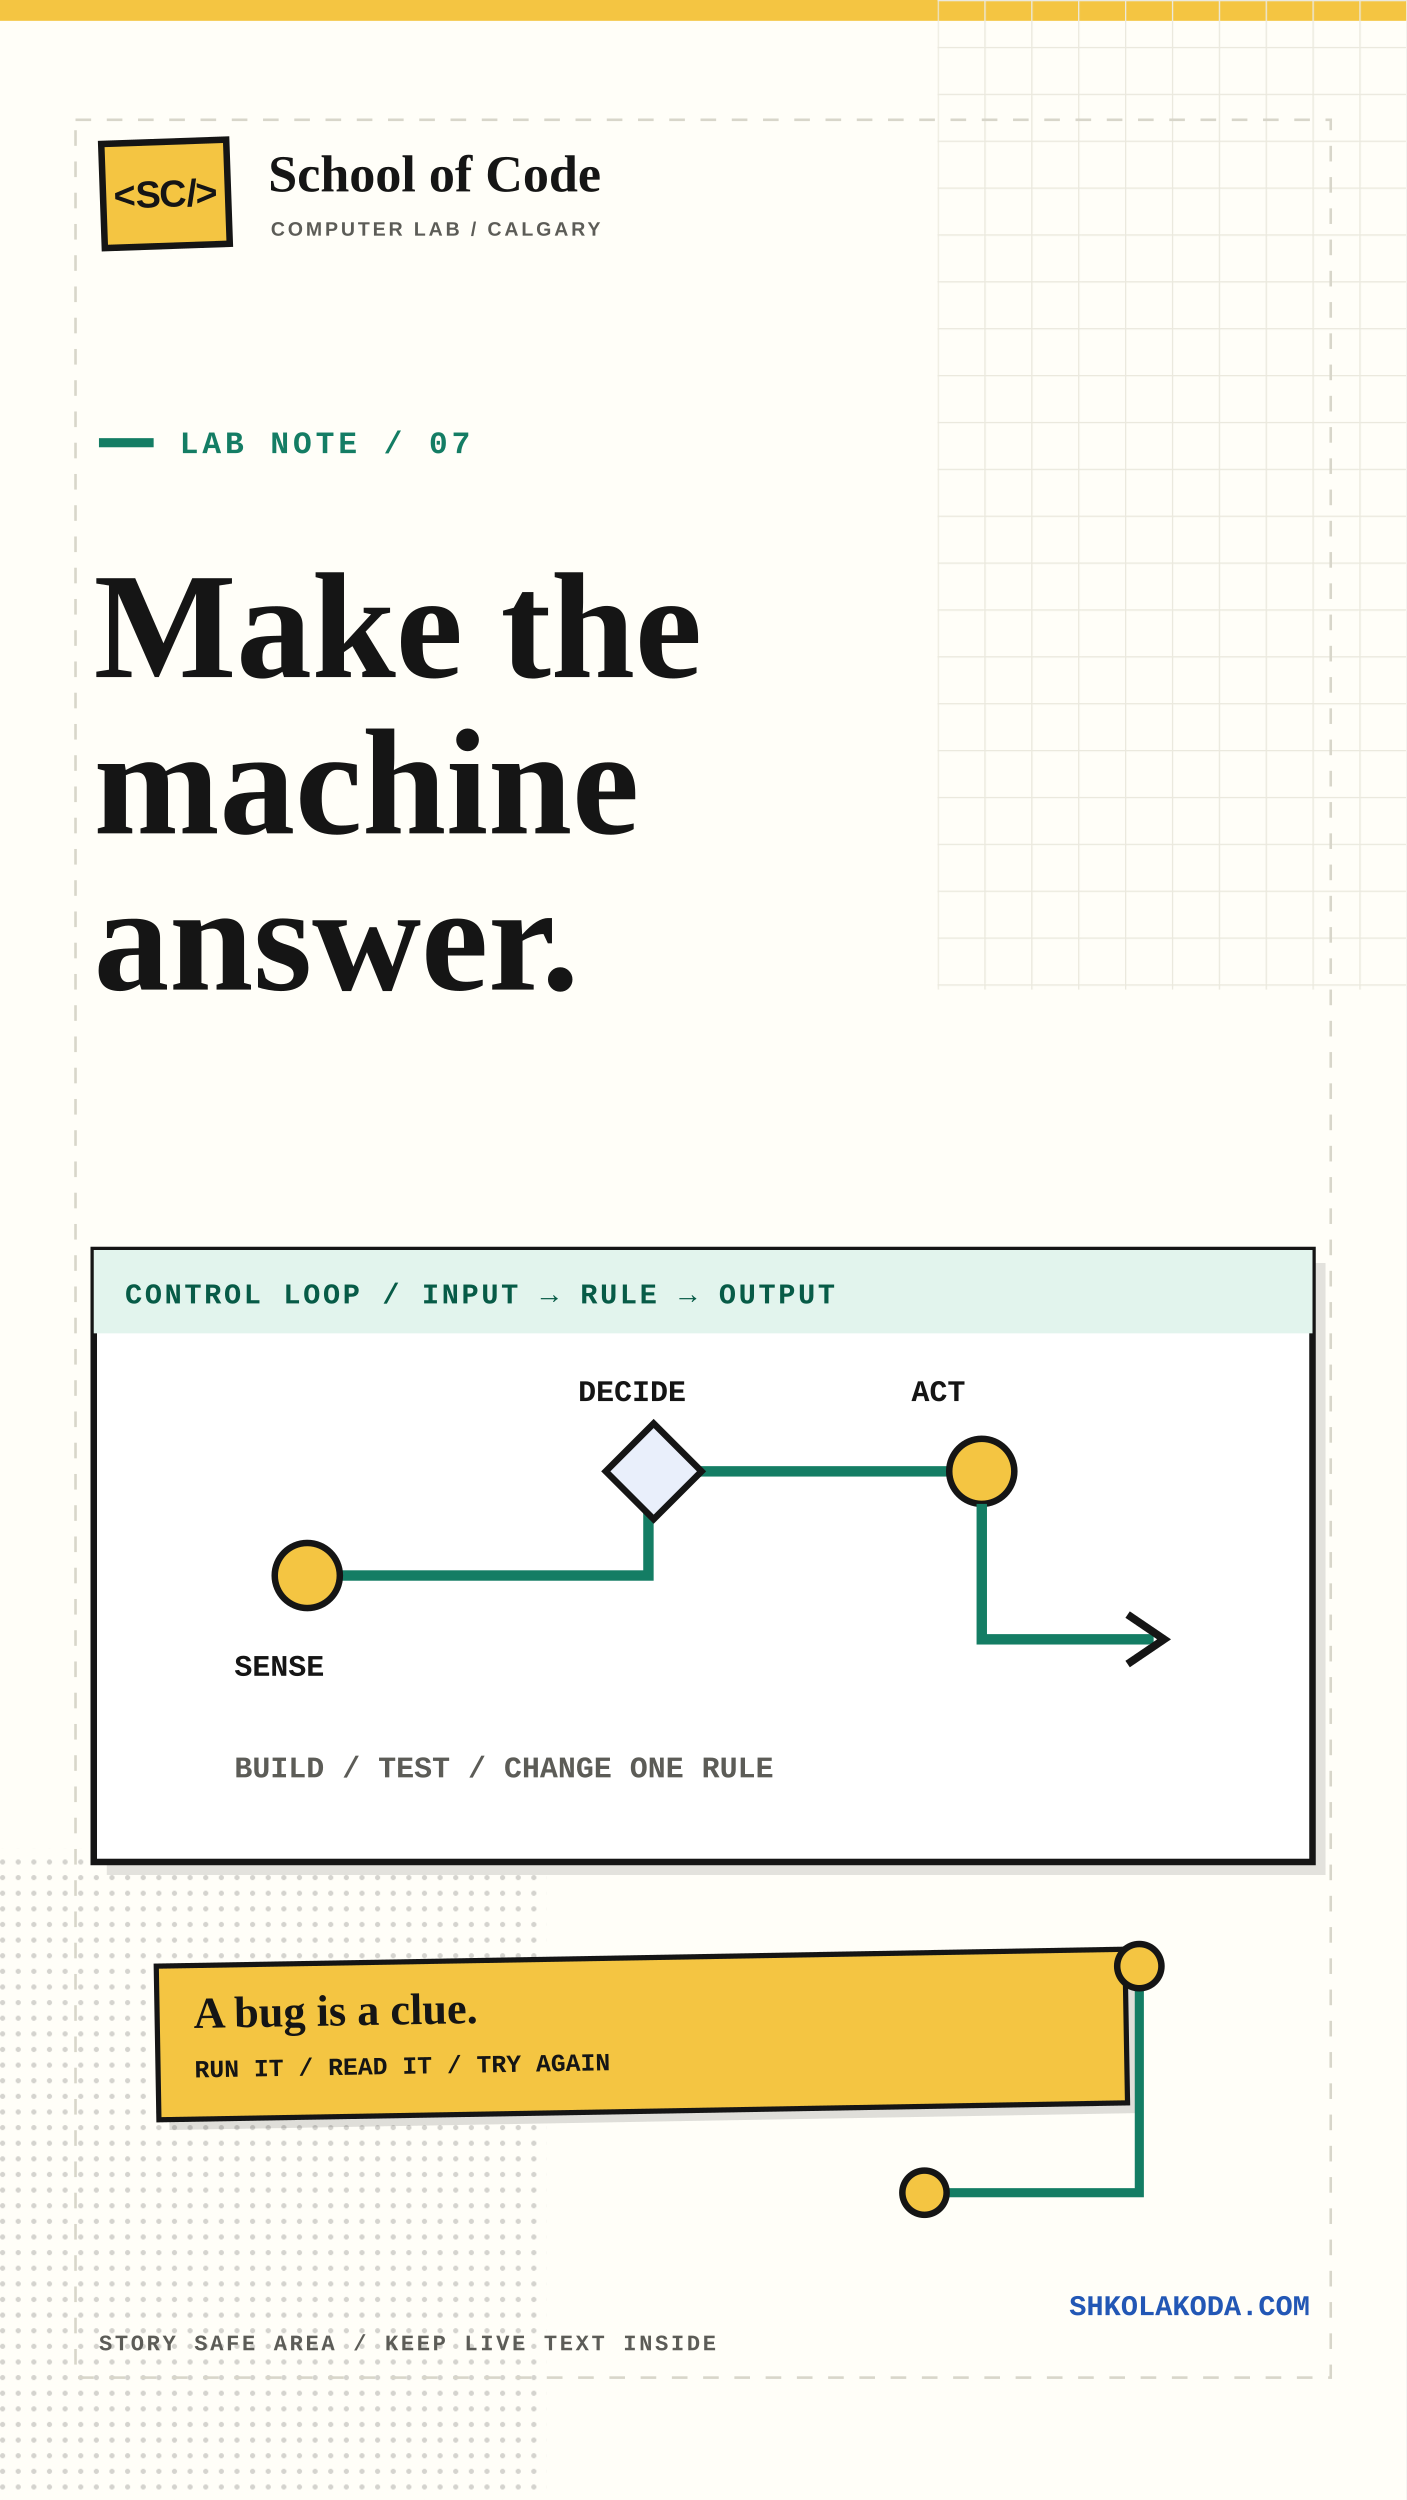
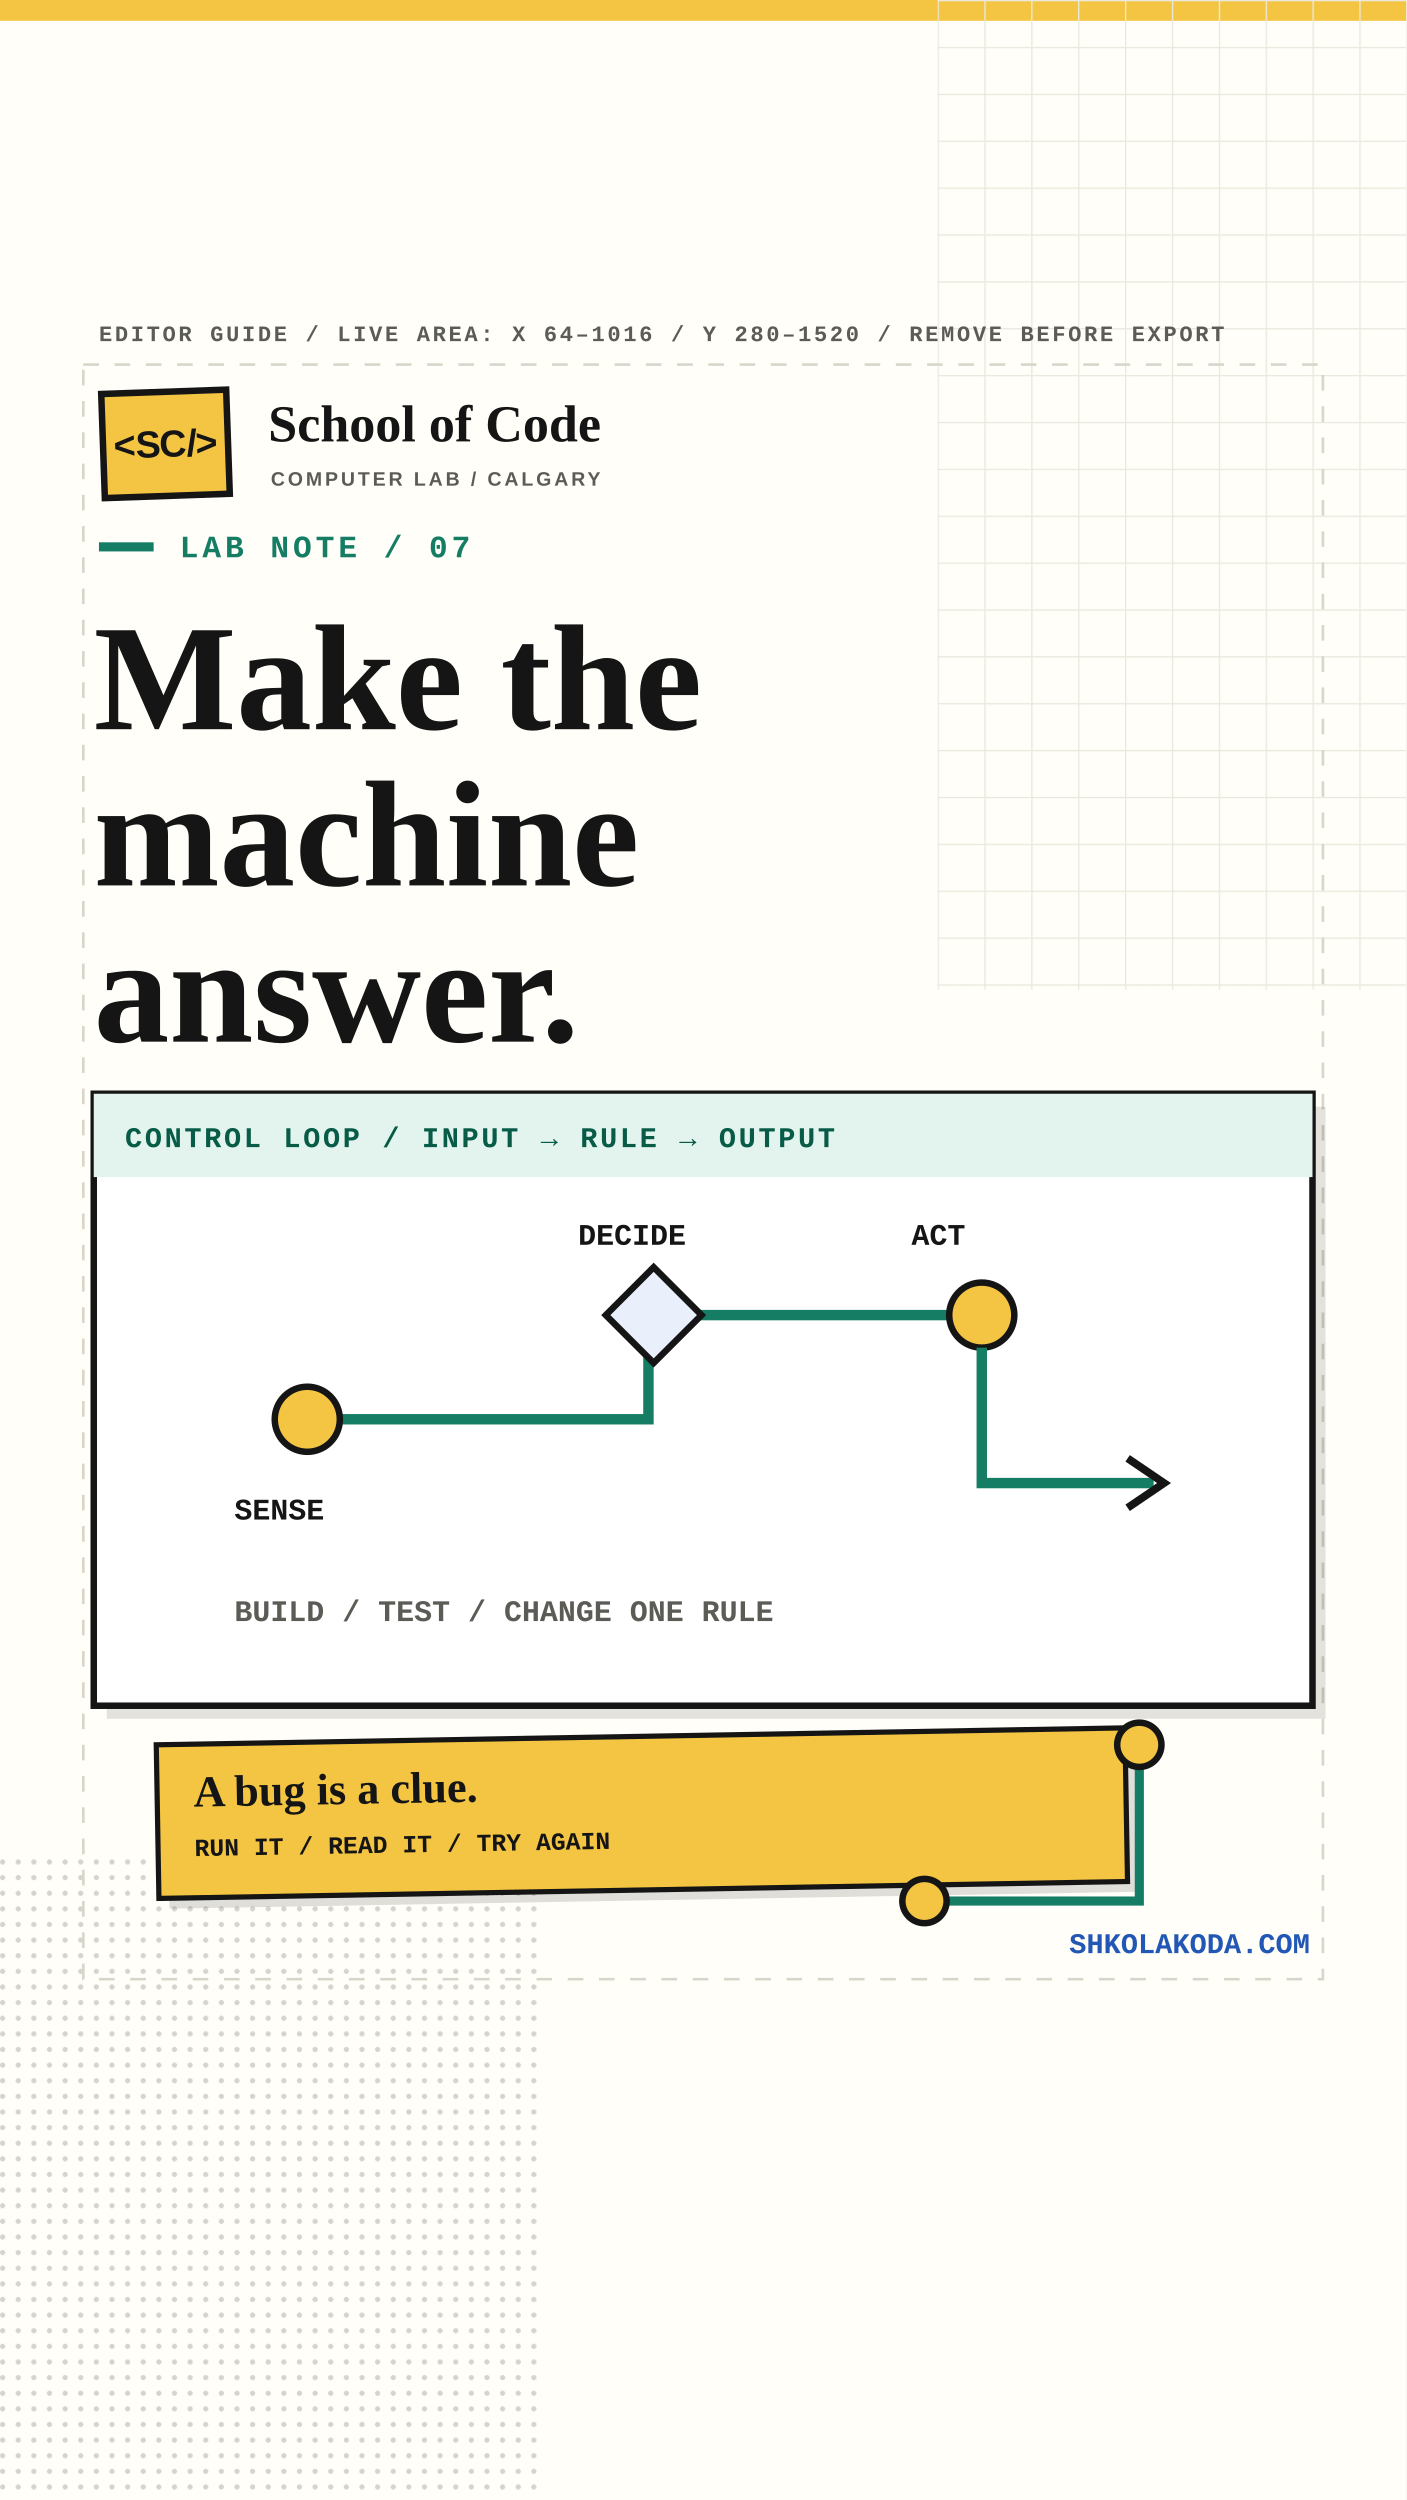
<svg xmlns="http://www.w3.org/2000/svg" viewBox="0 0 1080 1920" role="img" aria-labelledby="title desc">
  <defs>
    <pattern id="story-grid" width="36" height="36" patternUnits="userSpaceOnUse">
      <path d="M36 0H0V36" fill="none" stroke="#ebe9de" stroke-width="2" />
    </pattern>
    <pattern id="story-dots" width="12" height="12" patternUnits="userSpaceOnUse">
      <circle cx="2" cy="2" r="2" fill="#151515" opacity=".18" />
    </pattern>
  </defs>
  <rect width="1080" height="1920" fill="#fffef8" />
  <rect width="1080" height="16" fill="#f4c542" />
  <path d="M720 0h360v760H720z" fill="url(#story-grid)" />
  <path d="M0 1420h420v500H0z" fill="url(#story-dots)" />
-   <rect x="58" y="92" width="964" height="1734" fill="none" stroke="#d8d6ca" stroke-width="2" stroke-dasharray="12 12" />
-   <text x="76" y="1805" fill="#5c5c57" font-family="'Courier New', monospace" font-size="17" font-weight="700" letter-spacing="2">STORY SAFE AREA / KEEP LIVE TEXT INSIDE</text>
-   <g id="story-brand" transform="translate(74 104)">
-     <g transform="rotate(-2 50 42)">
-       <rect x="5" y="5" width="96" height="80" fill="#f4c542" stroke="#151515" stroke-width="5" />
-       <text x="53" y="55" fill="#151515" font-family="Arial, Helvetica, sans-serif" font-size="29" font-weight="700" letter-spacing="-1.2" text-anchor="middle">&lt;<tspan font-weight="900">SC</tspan>/&gt;</text>
+   <g id="editor-guide" data-export="exclude" data-safe-left="64" data-safe-top="280" data-safe-right="1016" data-safe-bottom="1520" aria-hidden="true">
+     <rect id="story-safe-area-guide" x="64" y="280" width="952" height="1240" fill="none" stroke="#d8d6ca" stroke-width="2" stroke-dasharray="12 12" />
+     <text x="76" y="262" fill="#5c5c57" font-family="'Courier New', monospace" font-size="17" font-weight="700" letter-spacing="2">EDITOR GUIDE / LIVE AREA: X 64–1016 / Y 280–1520 / REMOVE BEFORE EXPORT</text>
+   </g>
+   <g id="story-live-content">
+     <g id="story-brand" transform="translate(74 296)">
+       <g transform="rotate(-2 50 42)">
+         <rect x="5" y="5" width="96" height="80" fill="#f4c542" stroke="#151515" stroke-width="5" />
+         <text x="53" y="55" fill="#151515" font-family="Arial, Helvetica, sans-serif" font-size="29" font-weight="700" letter-spacing="-1.2" text-anchor="middle">&lt;<tspan font-weight="900">SC</tspan>/&gt;</text>
+       </g>
+       <text x="132" y="43" fill="#151515" font-family="Georgia, 'Times New Roman', serif" font-size="40" font-weight="700">School of Code</text>
+       <text x="134" y="77" fill="#5c5c57" font-family="Aptos, 'Segoe UI', Arial, sans-serif" font-size="15" font-weight="800" letter-spacing="2.2">COMPUTER LAB / CALGARY</text>
    </g>
-     <text x="132" y="43" fill="#151515" font-family="Georgia, 'Times New Roman', serif" font-size="40" font-weight="700">School of Code</text>
-     <text x="134" y="77" fill="#5c5c57" font-family="Aptos, 'Segoe UI', Arial, sans-serif" font-size="15" font-weight="800" letter-spacing="2.2">COMPUTER LAB / CALGARY</text>
+     <g id="story-edit-eyebrow" data-edit="eyebrow" transform="translate(76 420)">
+       <path d="M0 0h42" stroke="#147d64" stroke-width="7" />
+       <text x="62" y="8" fill="#147d64" font-family="'Courier New', monospace" font-size="24" font-weight="800" letter-spacing="3">LAB NOTE / 07</text>
+     </g>
+     <g id="story-edit-headline" data-edit="headline">
+       <text x="72" y="560" fill="#151515" font-family="Georgia, 'Times New Roman', serif" font-size="116" font-weight="700">
+         <tspan x="72" dy="0">Make the</tspan>
+         <tspan x="72" dy="120">machine</tspan>
+         <tspan x="72" dy="120">answer.</tspan>
+       </text>
+     </g>
+     <g id="story-control-loop" transform="translate(72 840)">
+       <rect x="10" y="10" width="936" height="470" fill="#151515" opacity=".12" />
+       <rect width="936" height="470" fill="#ffffff" stroke="#151515" stroke-width="5" />
+       <rect width="936" height="64" fill="#e2f4ed" />
+       <text x="24" y="41" fill="#075b47" font-family="'Courier New', monospace" font-size="22" font-weight="900" letter-spacing="2">CONTROL LOOP / INPUT → RULE → OUTPUT</text>
+       <path d="M164 250H426V170H682" fill="none" stroke="#147d64" stroke-width="8" />
+       <circle cx="164" cy="250" r="25" fill="#f4c542" stroke="#151515" stroke-width="5" />
+       <rect x="404" y="144" width="52" height="52" fill="#e9effb" stroke="#151515" stroke-width="5" transform="rotate(45 430 170)" />
+       <circle cx="682" cy="170" r="25" fill="#f4c542" stroke="#151515" stroke-width="5" />
+       <path d="M682 195v104H814" fill="none" stroke="#147d64" stroke-width="8" />
+       <path d="m794 280 28 19-28 19" fill="none" stroke="#151515" stroke-width="6" />
+       <g id="story-edit-supporting-points" data-edit="supporting-points" font-family="'Courier New', monospace" font-size="23" font-weight="900">
+         <text x="108" y="327" fill="#151515">SENSE</text>
+         <text x="372" y="116" fill="#151515">DECIDE</text>
+         <text x="628" y="116" fill="#151515">ACT</text>
+         <text x="108" y="405" fill="#5c5c57">BUILD / TEST / CHANGE ONE RULE</text>
+       </g>
+     </g>
+     <g id="story-edit-callout" data-edit="callout" transform="translate(120 1340) rotate(-1)">
+       <rect x="8" y="8" width="744" height="118" fill="#151515" opacity=".14" />
+       <rect width="744" height="118" fill="#f4c542" stroke="#151515" stroke-width="4" />
+       <text x="28" y="48" fill="#151515" font-family="Georgia, 'Times New Roman', serif" font-size="34" font-weight="700">A bug is a clue.</text>
+       <text x="28" y="86" fill="#151515" font-family="'Courier New', monospace" font-size="19" font-weight="800">RUN IT / READ IT / TRY AGAIN</text>
+     </g>
+     <path d="M875 1340v120H710" fill="none" stroke="#147d64" stroke-width="7" />
+     <circle cx="875" cy="1340" r="17" fill="#f4c542" stroke="#151515" stroke-width="5" />
+     <circle cx="710" cy="1460" r="17" fill="#f4c542" stroke="#151515" stroke-width="5" />
+     <text id="story-edit-url" data-edit="url" x="1006" y="1500" fill="#2257b5" font-family="'Courier New', monospace" font-size="22" font-weight="900" text-anchor="end">SHKOLAKODA.COM</text>
  </g>
-   <g id="story-edit-eyebrow" data-edit="eyebrow" transform="translate(76 340)">
-     <path d="M0 0h42" stroke="#147d64" stroke-width="7" />
-     <text x="62" y="8" fill="#147d64" font-family="'Courier New', monospace" font-size="24" font-weight="800" letter-spacing="3">LAB NOTE / 07</text>
-   </g>
-   <g id="story-edit-headline" data-edit="headline">
-     <text x="72" y="520" fill="#151515" font-family="Georgia, 'Times New Roman', serif" font-size="116" font-weight="700">
-       <tspan x="72" dy="0">Make the</tspan>
-       <tspan x="72" dy="120">machine</tspan>
-       <tspan x="72" dy="120">answer.</tspan>
-     </text>
-   </g>
-   <g id="story-control-loop" transform="translate(72 960)">
-     <rect x="10" y="10" width="936" height="470" fill="#151515" opacity=".12" />
-     <rect width="936" height="470" fill="#ffffff" stroke="#151515" stroke-width="5" />
-     <rect width="936" height="64" fill="#e2f4ed" />
-     <text x="24" y="41" fill="#075b47" font-family="'Courier New', monospace" font-size="22" font-weight="900" letter-spacing="2">CONTROL LOOP / INPUT → RULE → OUTPUT</text>
-     <path d="M164 250H426V170H682" fill="none" stroke="#147d64" stroke-width="8" />
-     <circle cx="164" cy="250" r="25" fill="#f4c542" stroke="#151515" stroke-width="5" />
-     <rect x="404" y="144" width="52" height="52" fill="#e9effb" stroke="#151515" stroke-width="5" transform="rotate(45 430 170)" />
-     <circle cx="682" cy="170" r="25" fill="#f4c542" stroke="#151515" stroke-width="5" />
-     <path d="M682 195v104H814" fill="none" stroke="#147d64" stroke-width="8" />
-     <path d="m794 280 28 19-28 19" fill="none" stroke="#151515" stroke-width="6" />
-     <g id="story-edit-supporting-points" data-edit="supporting-points" font-family="'Courier New', monospace" font-size="23" font-weight="900">
-       <text x="108" y="327" fill="#151515">SENSE</text>
-       <text x="372" y="116" fill="#151515">DECIDE</text>
-       <text x="628" y="116" fill="#151515">ACT</text>
-       <text x="108" y="405" fill="#5c5c57">BUILD / TEST / CHANGE ONE RULE</text>
-     </g>
-   </g>
-   <g id="story-edit-callout" data-edit="callout" transform="translate(120 1510) rotate(-1)">
-     <rect x="8" y="8" width="744" height="118" fill="#151515" opacity=".14" />
-     <rect width="744" height="118" fill="#f4c542" stroke="#151515" stroke-width="4" />
-     <text x="28" y="48" fill="#151515" font-family="Georgia, 'Times New Roman', serif" font-size="34" font-weight="700">A bug is a clue.</text>
-     <text x="28" y="86" fill="#151515" font-family="'Courier New', monospace" font-size="19" font-weight="800">RUN IT / READ IT / TRY AGAIN</text>
-   </g>
-   <path d="M875 1510v174H710" fill="none" stroke="#147d64" stroke-width="7" />
-   <circle cx="875" cy="1510" r="17" fill="#f4c542" stroke="#151515" stroke-width="5" />
-   <circle cx="710" cy="1684" r="17" fill="#f4c542" stroke="#151515" stroke-width="5" />
-   <text id="story-edit-url" data-edit="url" x="1006" y="1778" fill="#2257b5" font-family="'Courier New', monospace" font-size="22" font-weight="900" text-anchor="end">SHKOLAKODA.COM</text>
</svg>
